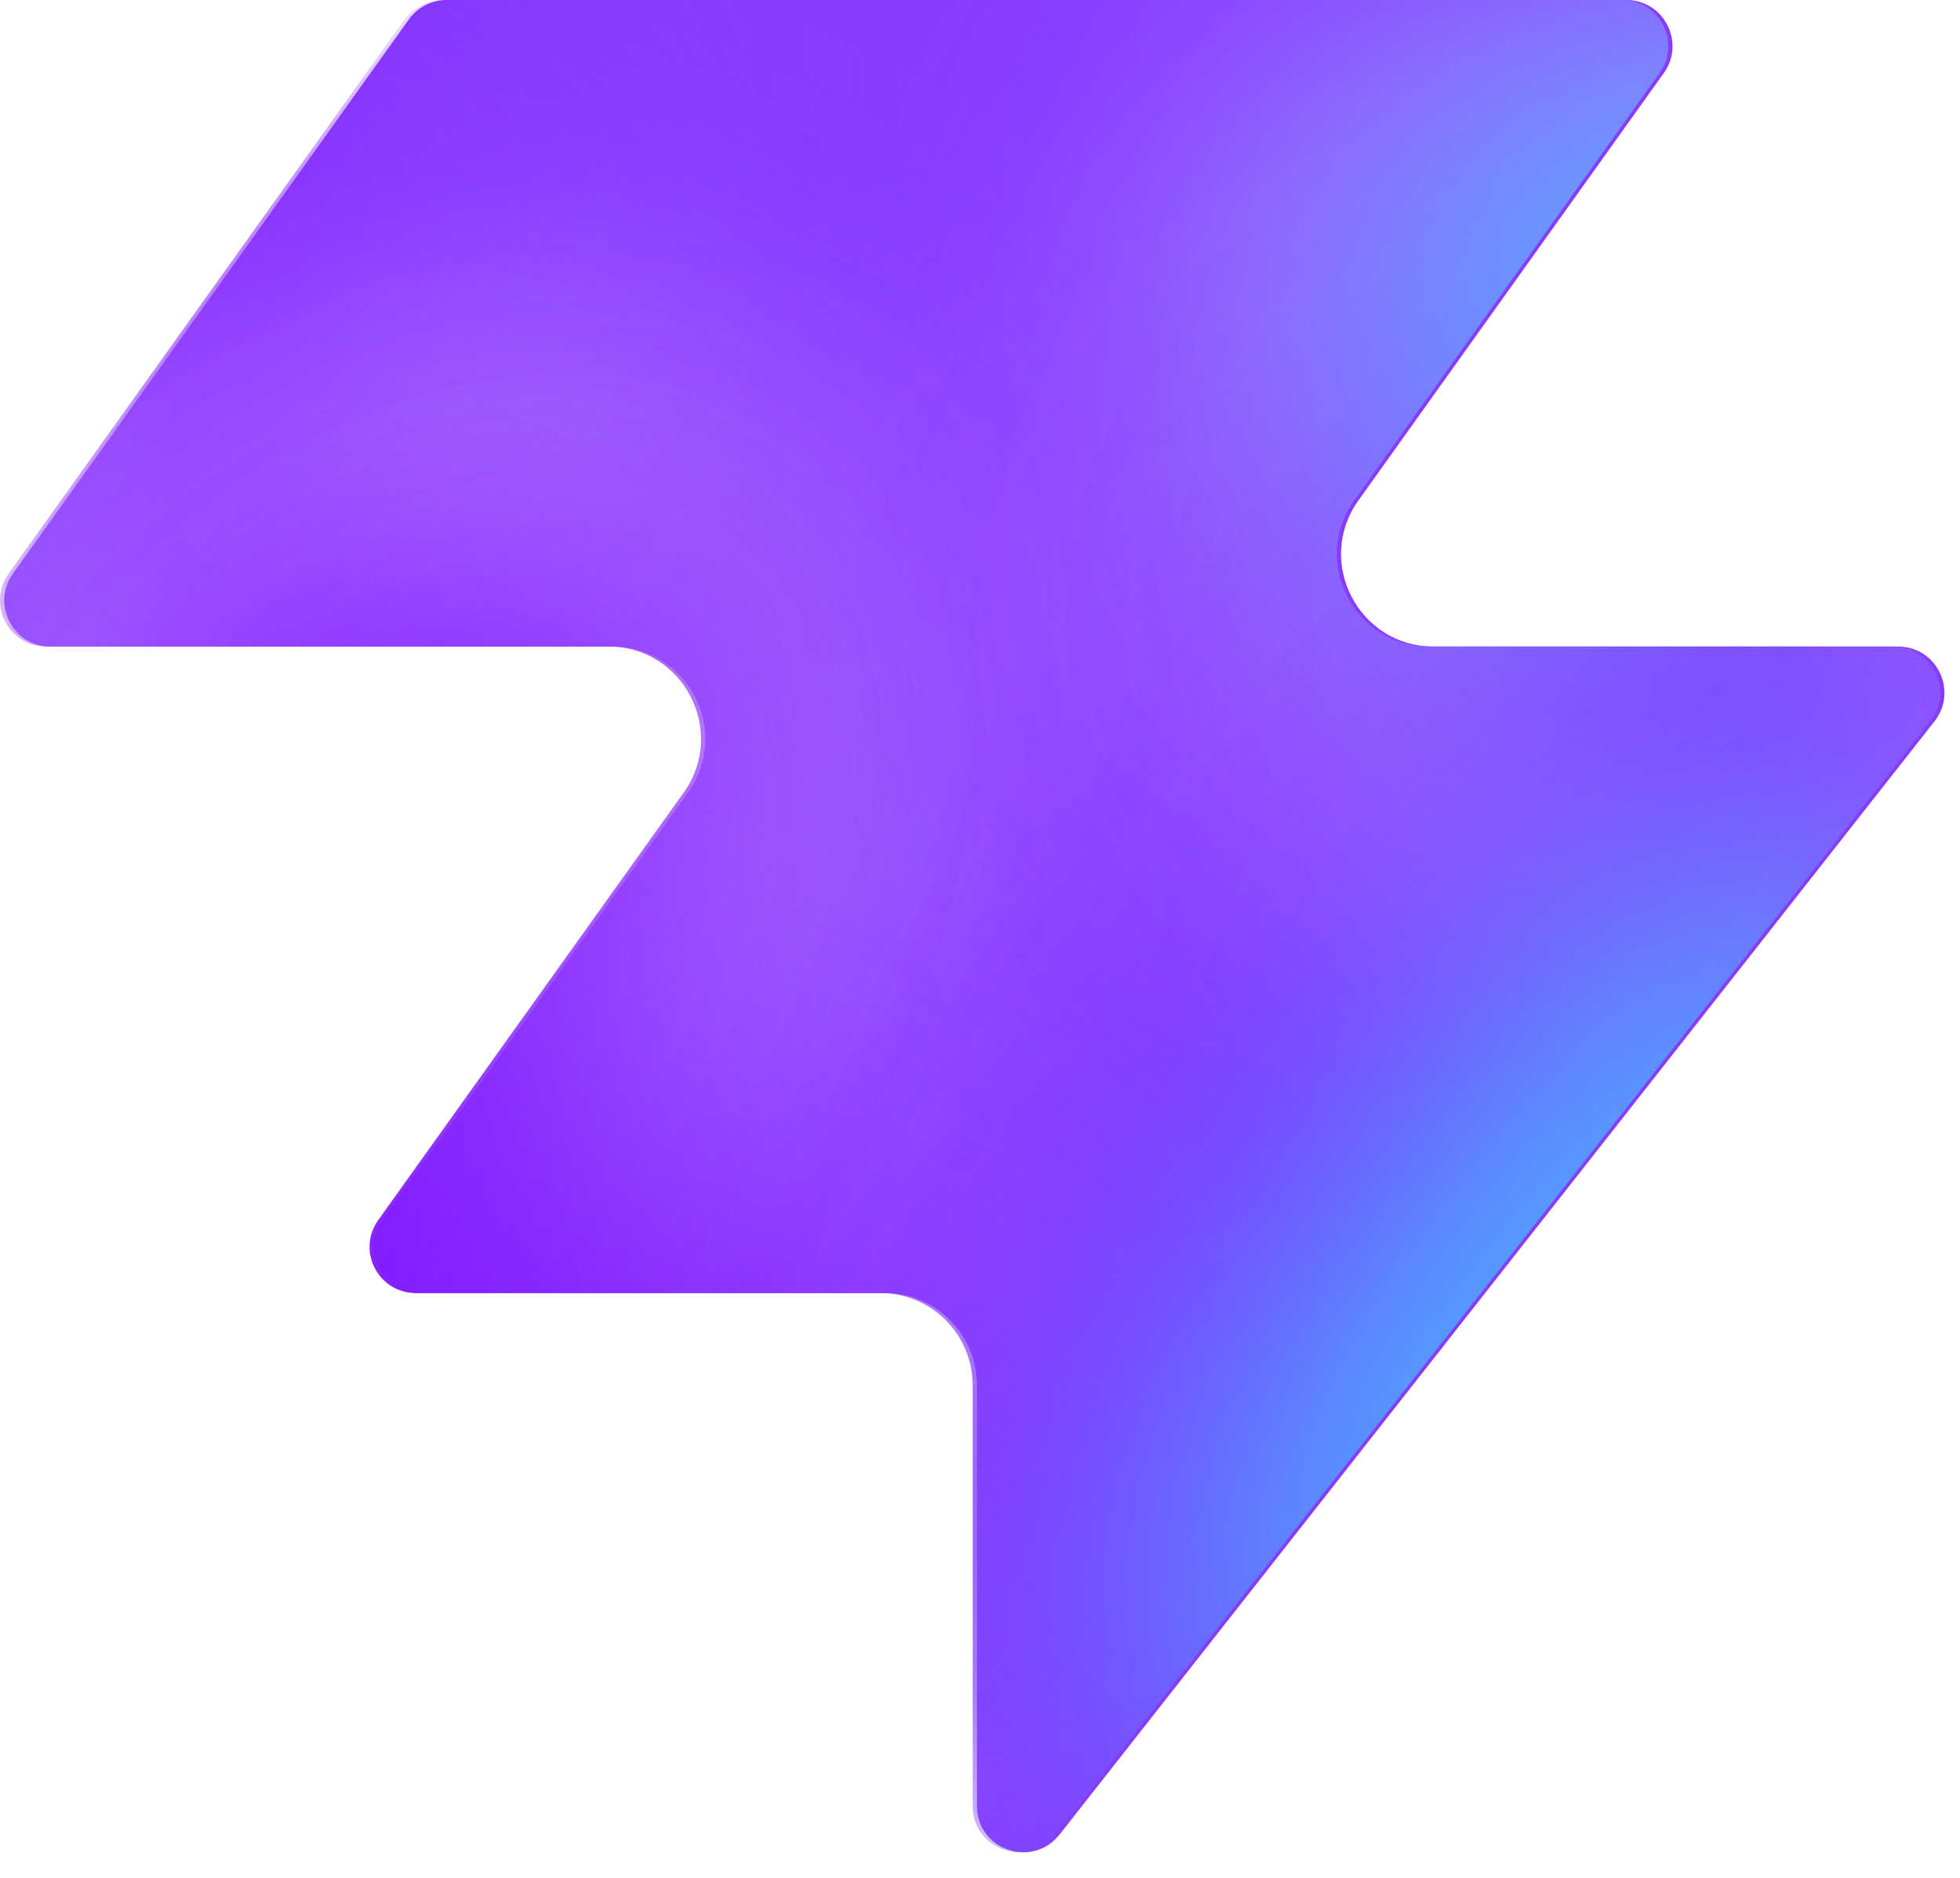
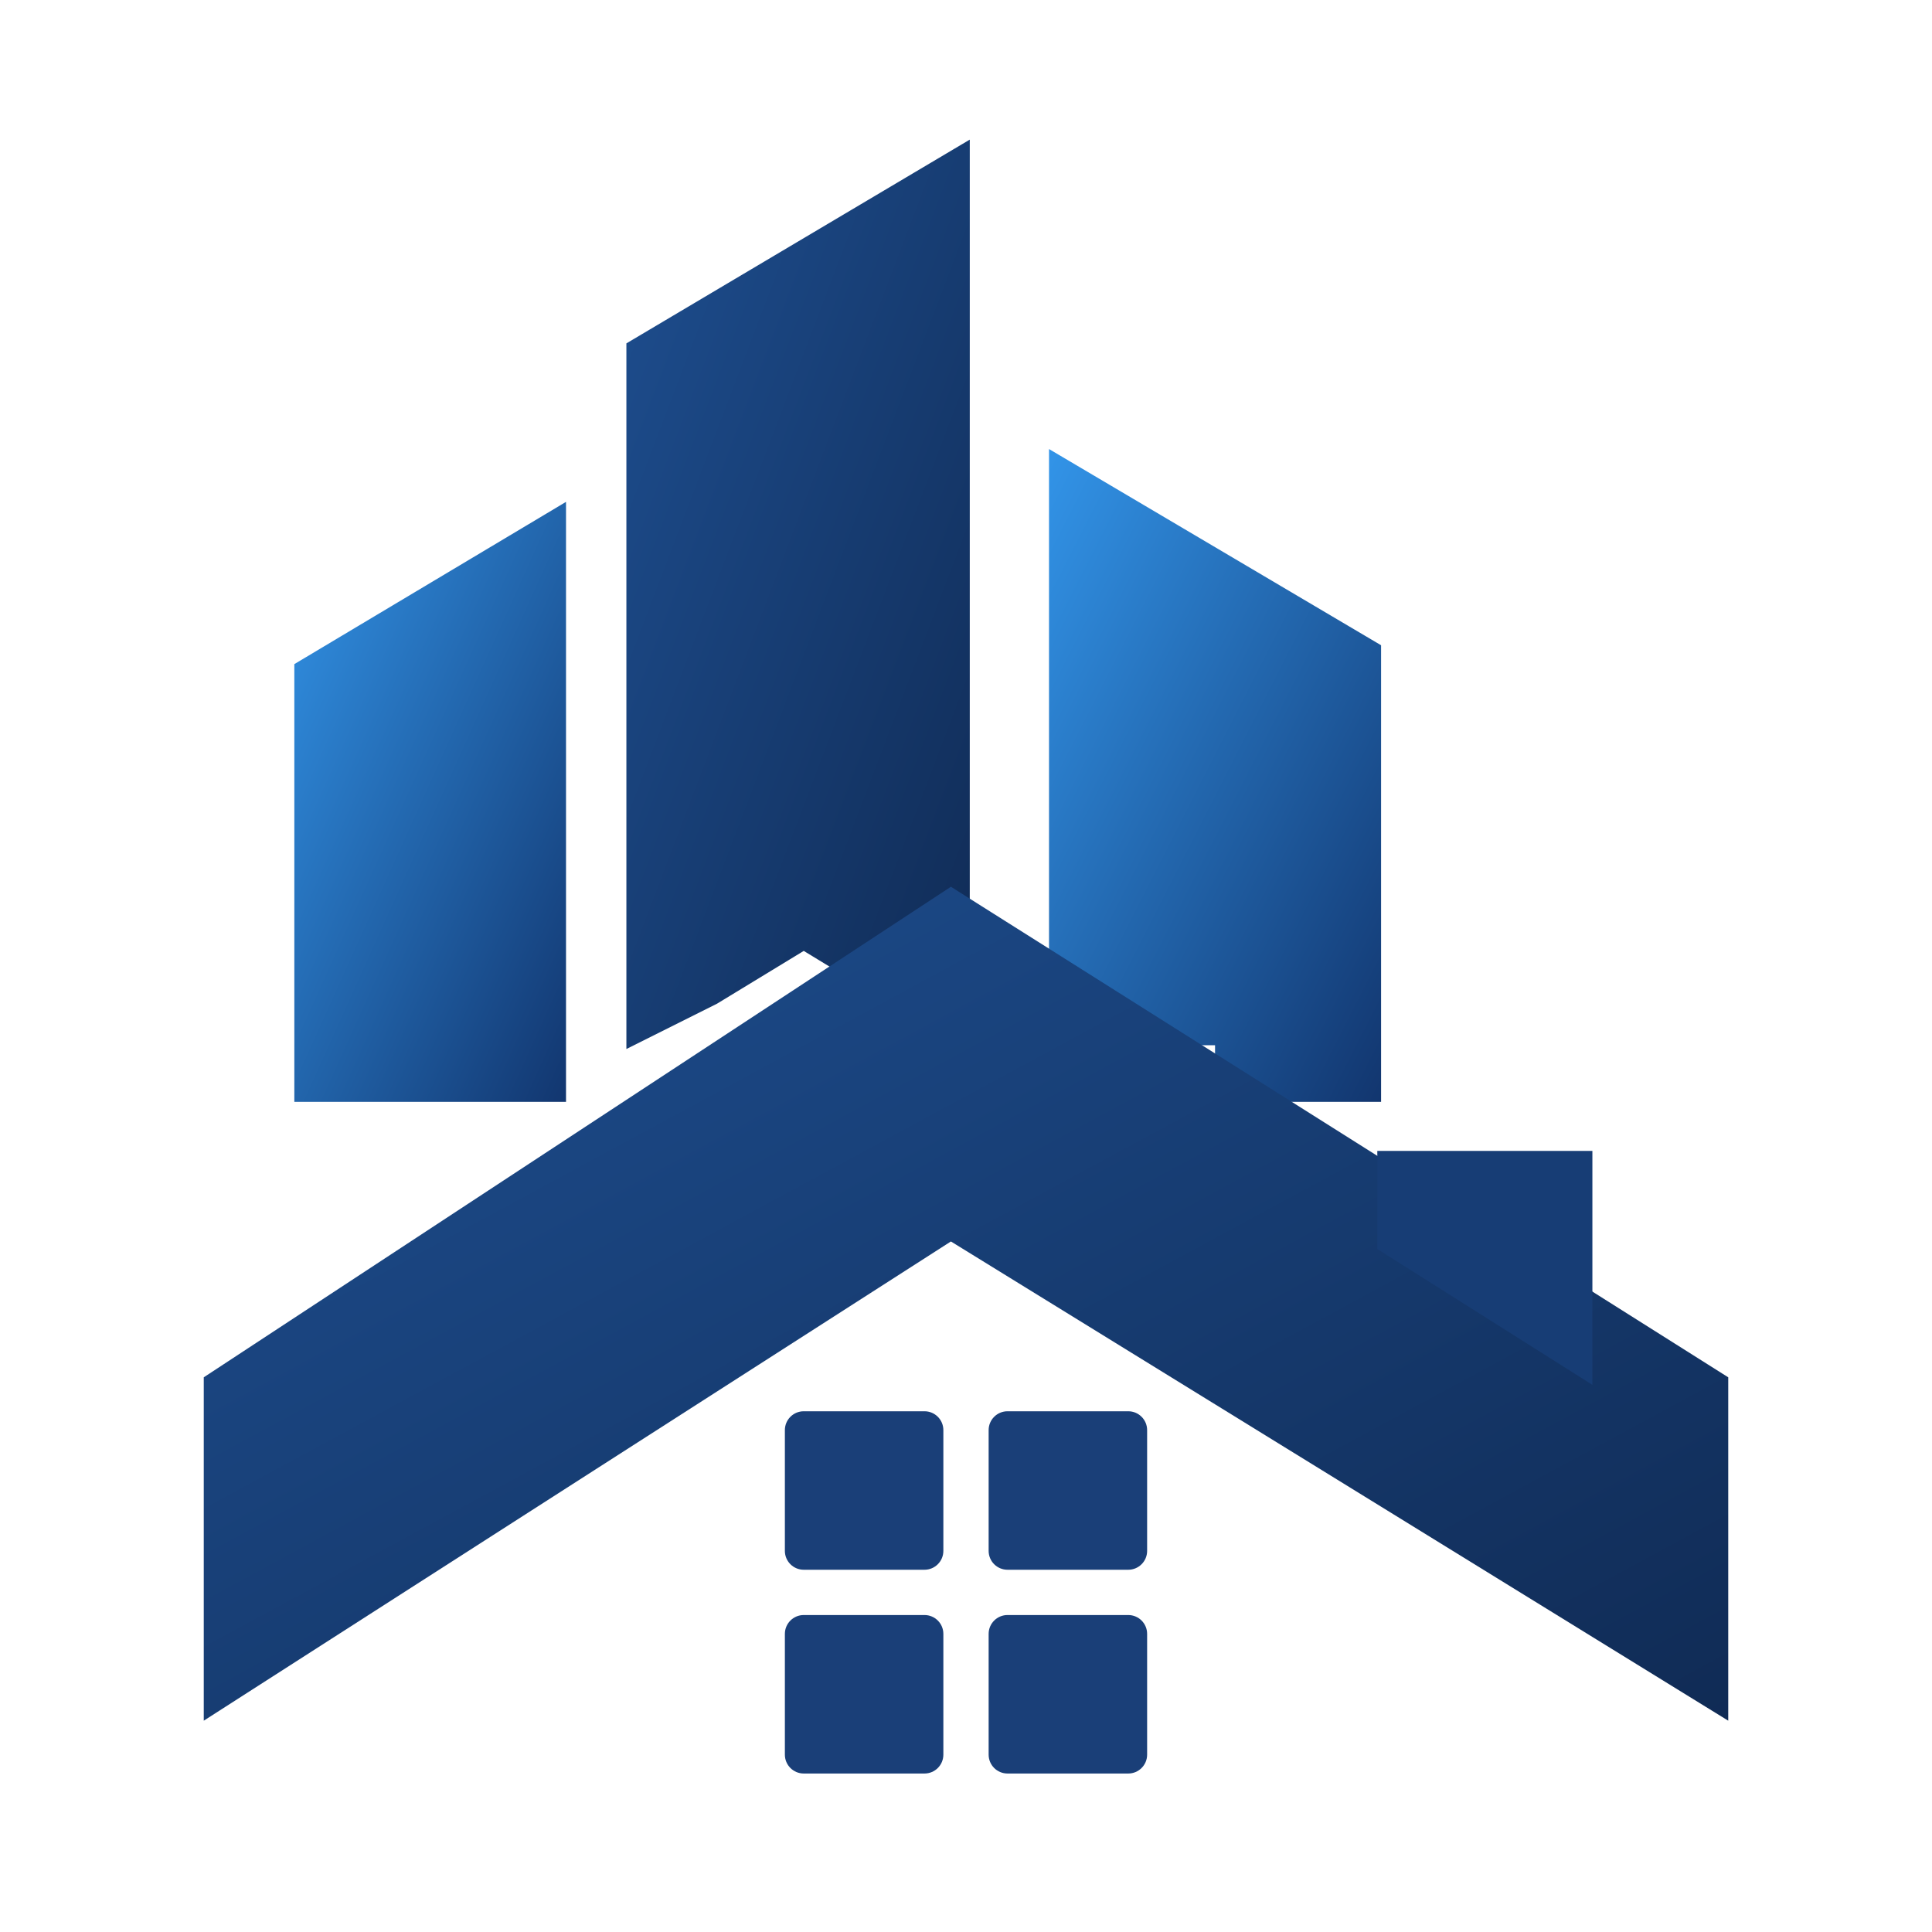
- <svg xmlns="http://www.w3.org/2000/svg" width="48" height="46" fill="none" viewBox="0 0 48 46">
-   <path fill="#863bff" d="M25.946 44.938c-.664.845-2.021.375-2.021-.698V33.937a2.26 2.26 0 0 0-2.262-2.262H10.287c-.92 0-1.456-1.04-.92-1.788l7.48-10.471c1.07-1.497 0-3.578-1.842-3.578H1.237c-.92 0-1.456-1.04-.92-1.788L10.013.474c.214-.297.556-.474.92-.474h28.894c.92 0 1.456 1.04.92 1.788l-7.48 10.471c-1.07 1.498 0 3.579 1.842 3.579h11.377c.943 0 1.473 1.088.89 1.83L25.947 44.94z" style="fill:#863bff;fill:color(display-p3 .525 .23 1);fill-opacity:1" />
-   <mask id="a" width="48" height="46" x="0" y="0" maskUnits="userSpaceOnUse" style="mask-type:alpha">
-     <path fill="#000" d="M25.842 44.938c-.664.844-2.021.375-2.021-.698V33.937a2.26 2.26 0 0 0-2.262-2.262H10.183c-.92 0-1.456-1.04-.92-1.788l7.48-10.471c1.07-1.498 0-3.579-1.842-3.579H1.133c-.92 0-1.456-1.04-.92-1.787L9.91.473c.214-.297.556-.474.92-.474h28.894c.92 0 1.456 1.04.92 1.788l-7.48 10.471c-1.07 1.498 0 3.578 1.842 3.578h11.377c.943 0 1.473 1.088.89 1.832L25.843 44.94z" style="fill:#000;fill-opacity:1" />
-   </mask>
-   <g mask="url(#a)">
-     <g filter="url(#b)">
-       <ellipse cx="5.508" cy="14.704" fill="#ede6ff" rx="5.508" ry="14.704" style="fill:#ede6ff;fill:color(display-p3 .927 .903 1);fill-opacity:1" transform="matrix(.00324 1 1 -.00324 -4.47 31.516)" />
-     </g>
-     <g filter="url(#c)">
-       <ellipse cx="10.399" cy="29.851" fill="#ede6ff" rx="10.399" ry="29.851" style="fill:#ede6ff;fill:color(display-p3 .927 .903 1);fill-opacity:1" transform="matrix(.00324 1 1 -.00324 -39.328 7.883)" />
-     </g>
-     <g filter="url(#d)">
-       <ellipse cx="5.508" cy="30.487" fill="#7e14ff" rx="5.508" ry="30.487" style="fill:#7e14ff;fill:color(display-p3 .492 .077 1);fill-opacity:1" transform="rotate(89.814 -25.913 -14.639)scale(1 -1)" />
-     </g>
-     <g filter="url(#e)">
-       <ellipse cx="5.508" cy="30.599" fill="#7e14ff" rx="5.508" ry="30.599" style="fill:#7e14ff;fill:color(display-p3 .492 .077 1);fill-opacity:1" transform="rotate(89.814 -32.644 -3.334)scale(1 -1)" />
-     </g>
-     <g filter="url(#f)">
-       <ellipse cx="5.508" cy="30.599" fill="#7e14ff" rx="5.508" ry="30.599" style="fill:#7e14ff;fill:color(display-p3 .492 .077 1);fill-opacity:1" transform="matrix(.00324 1 1 -.00324 -34.34 30.47)" />
-     </g>
-     <g filter="url(#g)">
-       <ellipse cx="14.072" cy="22.078" fill="#ede6ff" rx="14.072" ry="22.078" style="fill:#ede6ff;fill:color(display-p3 .927 .903 1);fill-opacity:1" transform="rotate(93.35 24.506 48.493)scale(-1 1)" />
-     </g>
-     <g filter="url(#h)">
-       <ellipse cx="3.47" cy="21.501" fill="#7e14ff" rx="3.47" ry="21.501" style="fill:#7e14ff;fill:color(display-p3 .492 .077 1);fill-opacity:1" transform="rotate(89.009 28.708 47.59)scale(-1 1)" />
-     </g>
-     <g filter="url(#i)">
-       <ellipse cx="3.47" cy="21.501" fill="#7e14ff" rx="3.47" ry="21.501" style="fill:#7e14ff;fill:color(display-p3 .492 .077 1);fill-opacity:1" transform="rotate(89.009 28.708 47.59)scale(-1 1)" />
-     </g>
-     <g filter="url(#j)">
-       <ellipse cx=".387" cy="8.972" fill="#7e14ff" rx="4.407" ry="29.108" style="fill:#7e14ff;fill:color(display-p3 .492 .077 1);fill-opacity:1" transform="rotate(39.51 .387 8.972)" />
-     </g>
-     <g filter="url(#k)">
-       <ellipse cx="47.523" cy="-6.092" fill="#7e14ff" rx="4.407" ry="29.108" style="fill:#7e14ff;fill:color(display-p3 .492 .077 1);fill-opacity:1" transform="rotate(37.892 47.523 -6.092)" />
-     </g>
-     <g filter="url(#l)">
-       <ellipse cx="41.412" cy="6.333" fill="#47bfff" rx="5.971" ry="9.665" style="fill:#47bfff;fill:color(display-p3 .28 .748 1);fill-opacity:1" transform="rotate(37.892 41.412 6.333)" />
-     </g>
-     <g filter="url(#m)">
-       <ellipse cx="-1.879" cy="38.332" fill="#7e14ff" rx="4.407" ry="29.108" style="fill:#7e14ff;fill:color(display-p3 .492 .077 1);fill-opacity:1" transform="rotate(37.892 -1.88 38.332)" />
-     </g>
-     <g filter="url(#n)">
-       <ellipse cx="-1.879" cy="38.332" fill="#7e14ff" rx="4.407" ry="29.108" style="fill:#7e14ff;fill:color(display-p3 .492 .077 1);fill-opacity:1" transform="rotate(37.892 -1.88 38.332)" />
-     </g>
-     <g filter="url(#o)">
-       <ellipse cx="35.651" cy="29.907" fill="#7e14ff" rx="4.407" ry="29.108" style="fill:#7e14ff;fill:color(display-p3 .492 .077 1);fill-opacity:1" transform="rotate(37.892 35.651 29.907)" />
-     </g>
-     <g filter="url(#p)">
-       <ellipse cx="38.418" cy="32.4" fill="#47bfff" rx="5.971" ry="15.297" style="fill:#47bfff;fill:color(display-p3 .28 .748 1);fill-opacity:1" transform="rotate(37.892 38.418 32.4)" />
-     </g>
+ <svg xmlns="http://www.w3.org/2000/svg" viewBox="0 0 512 512" role="img" aria-labelledby="title desc">
+   <defs>
+     <linearGradient id="blue" x1="0" y1="0" x2="1" y2="1">
+       <stop offset="0" stop-color="#3294E8" />
+       <stop offset="1" stop-color="#12366F" />
+     </linearGradient>
+     <linearGradient id="navy" x1="0" y1="0" x2="1" y2="1">
+       <stop offset="0" stop-color="#1E4F91" />
+       <stop offset="1" stop-color="#102B55" />
+     </linearGradient>
+   </defs>
+   <path d="M78 292V176l72-43v159z" fill="url(#blue)" />
+   <path d="M166 278V91l91-54v241l-21-12-23-14-23 14z" fill="url(#navy)" />
+   <path d="M278 277V119l88 52v121h-44v-15z" fill="url(#blue)" />
+   <path d="M54 365 252 235l206 130v91L252 329 54 456z" fill="url(#navy)" />
+   <path d="M365 305h57v62l-57-36z" fill="#173D75" />
+   <g fill="#1A3F78">
+     <rect x="208" y="374" width="42" height="42" rx="5" />
+     <rect x="262" y="374" width="42" height="42" rx="5" />
+     <rect x="208" y="428" width="42" height="42" rx="5" />
+     <rect x="262" y="428" width="42" height="42" rx="5" />
  </g>
-   <defs>
-     <filter id="b" width="60.045" height="41.654" x="-19.77" y="16.149" color-interpolation-filters="sRGB" filterUnits="userSpaceOnUse">
-       <feFlood flood-opacity="0" result="BackgroundImageFix" />
-       <feBlend in="SourceGraphic" in2="BackgroundImageFix" result="shape" />
-       <feGaussianBlur result="effect1_foregroundBlur_2002_17158" stdDeviation="7.659" />
-     </filter>
-     <filter id="c" width="90.34" height="51.437" x="-54.613" y="-7.533" color-interpolation-filters="sRGB" filterUnits="userSpaceOnUse">
-       <feFlood flood-opacity="0" result="BackgroundImageFix" />
-       <feBlend in="SourceGraphic" in2="BackgroundImageFix" result="shape" />
-       <feGaussianBlur result="effect1_foregroundBlur_2002_17158" stdDeviation="7.659" />
-     </filter>
-     <filter id="d" width="79.355" height="29.4" x="-49.64" y="2.03" color-interpolation-filters="sRGB" filterUnits="userSpaceOnUse">
-       <feFlood flood-opacity="0" result="BackgroundImageFix" />
-       <feBlend in="SourceGraphic" in2="BackgroundImageFix" result="shape" />
-       <feGaussianBlur result="effect1_foregroundBlur_2002_17158" stdDeviation="4.596" />
-     </filter>
-     <filter id="e" width="79.579" height="29.4" x="-45.045" y="20.029" color-interpolation-filters="sRGB" filterUnits="userSpaceOnUse">
-       <feFlood flood-opacity="0" result="BackgroundImageFix" />
-       <feBlend in="SourceGraphic" in2="BackgroundImageFix" result="shape" />
-       <feGaussianBlur result="effect1_foregroundBlur_2002_17158" stdDeviation="4.596" />
-     </filter>
-     <filter id="f" width="79.579" height="29.4" x="-43.513" y="21.178" color-interpolation-filters="sRGB" filterUnits="userSpaceOnUse">
-       <feFlood flood-opacity="0" result="BackgroundImageFix" />
-       <feBlend in="SourceGraphic" in2="BackgroundImageFix" result="shape" />
-       <feGaussianBlur result="effect1_foregroundBlur_2002_17158" stdDeviation="4.596" />
-     </filter>
-     <filter id="g" width="74.749" height="58.852" x="15.756" y="-17.901" color-interpolation-filters="sRGB" filterUnits="userSpaceOnUse">
-       <feFlood flood-opacity="0" result="BackgroundImageFix" />
-       <feBlend in="SourceGraphic" in2="BackgroundImageFix" result="shape" />
-       <feGaussianBlur result="effect1_foregroundBlur_2002_17158" stdDeviation="7.659" />
-     </filter>
-     <filter id="h" width="61.377" height="25.362" x="23.548" y="2.284" color-interpolation-filters="sRGB" filterUnits="userSpaceOnUse">
-       <feFlood flood-opacity="0" result="BackgroundImageFix" />
-       <feBlend in="SourceGraphic" in2="BackgroundImageFix" result="shape" />
-       <feGaussianBlur result="effect1_foregroundBlur_2002_17158" stdDeviation="4.596" />
-     </filter>
-     <filter id="i" width="61.377" height="25.362" x="23.548" y="2.284" color-interpolation-filters="sRGB" filterUnits="userSpaceOnUse">
-       <feFlood flood-opacity="0" result="BackgroundImageFix" />
-       <feBlend in="SourceGraphic" in2="BackgroundImageFix" result="shape" />
-       <feGaussianBlur result="effect1_foregroundBlur_2002_17158" stdDeviation="4.596" />
-     </filter>
-     <filter id="j" width="56.045" height="63.649" x="-27.636" y="-22.853" color-interpolation-filters="sRGB" filterUnits="userSpaceOnUse">
-       <feFlood flood-opacity="0" result="BackgroundImageFix" />
-       <feBlend in="SourceGraphic" in2="BackgroundImageFix" result="shape" />
-       <feGaussianBlur result="effect1_foregroundBlur_2002_17158" stdDeviation="4.596" />
-     </filter>
-     <filter id="k" width="54.814" height="64.646" x="20.116" y="-38.415" color-interpolation-filters="sRGB" filterUnits="userSpaceOnUse">
-       <feFlood flood-opacity="0" result="BackgroundImageFix" />
-       <feBlend in="SourceGraphic" in2="BackgroundImageFix" result="shape" />
-       <feGaussianBlur result="effect1_foregroundBlur_2002_17158" stdDeviation="4.596" />
-     </filter>
-     <filter id="l" width="33.541" height="35.313" x="24.641" y="-11.323" color-interpolation-filters="sRGB" filterUnits="userSpaceOnUse">
-       <feFlood flood-opacity="0" result="BackgroundImageFix" />
-       <feBlend in="SourceGraphic" in2="BackgroundImageFix" result="shape" />
-       <feGaussianBlur result="effect1_foregroundBlur_2002_17158" stdDeviation="4.596" />
-     </filter>
-     <filter id="m" width="54.814" height="64.646" x="-29.286" y="6.009" color-interpolation-filters="sRGB" filterUnits="userSpaceOnUse">
-       <feFlood flood-opacity="0" result="BackgroundImageFix" />
-       <feBlend in="SourceGraphic" in2="BackgroundImageFix" result="shape" />
-       <feGaussianBlur result="effect1_foregroundBlur_2002_17158" stdDeviation="4.596" />
-     </filter>
-     <filter id="n" width="54.814" height="64.646" x="-29.286" y="6.009" color-interpolation-filters="sRGB" filterUnits="userSpaceOnUse">
-       <feFlood flood-opacity="0" result="BackgroundImageFix" />
-       <feBlend in="SourceGraphic" in2="BackgroundImageFix" result="shape" />
-       <feGaussianBlur result="effect1_foregroundBlur_2002_17158" stdDeviation="4.596" />
-     </filter>
-     <filter id="o" width="54.814" height="64.646" x="8.244" y="-2.416" color-interpolation-filters="sRGB" filterUnits="userSpaceOnUse">
-       <feFlood flood-opacity="0" result="BackgroundImageFix" />
-       <feBlend in="SourceGraphic" in2="BackgroundImageFix" result="shape" />
-       <feGaussianBlur result="effect1_foregroundBlur_2002_17158" stdDeviation="4.596" />
-     </filter>
-     <filter id="p" width="39.409" height="43.623" x="18.713" y="10.588" color-interpolation-filters="sRGB" filterUnits="userSpaceOnUse">
-       <feFlood flood-opacity="0" result="BackgroundImageFix" />
-       <feBlend in="SourceGraphic" in2="BackgroundImageFix" result="shape" />
-       <feGaussianBlur result="effect1_foregroundBlur_2002_17158" stdDeviation="4.596" />
-     </filter>
-   </defs>
</svg>
